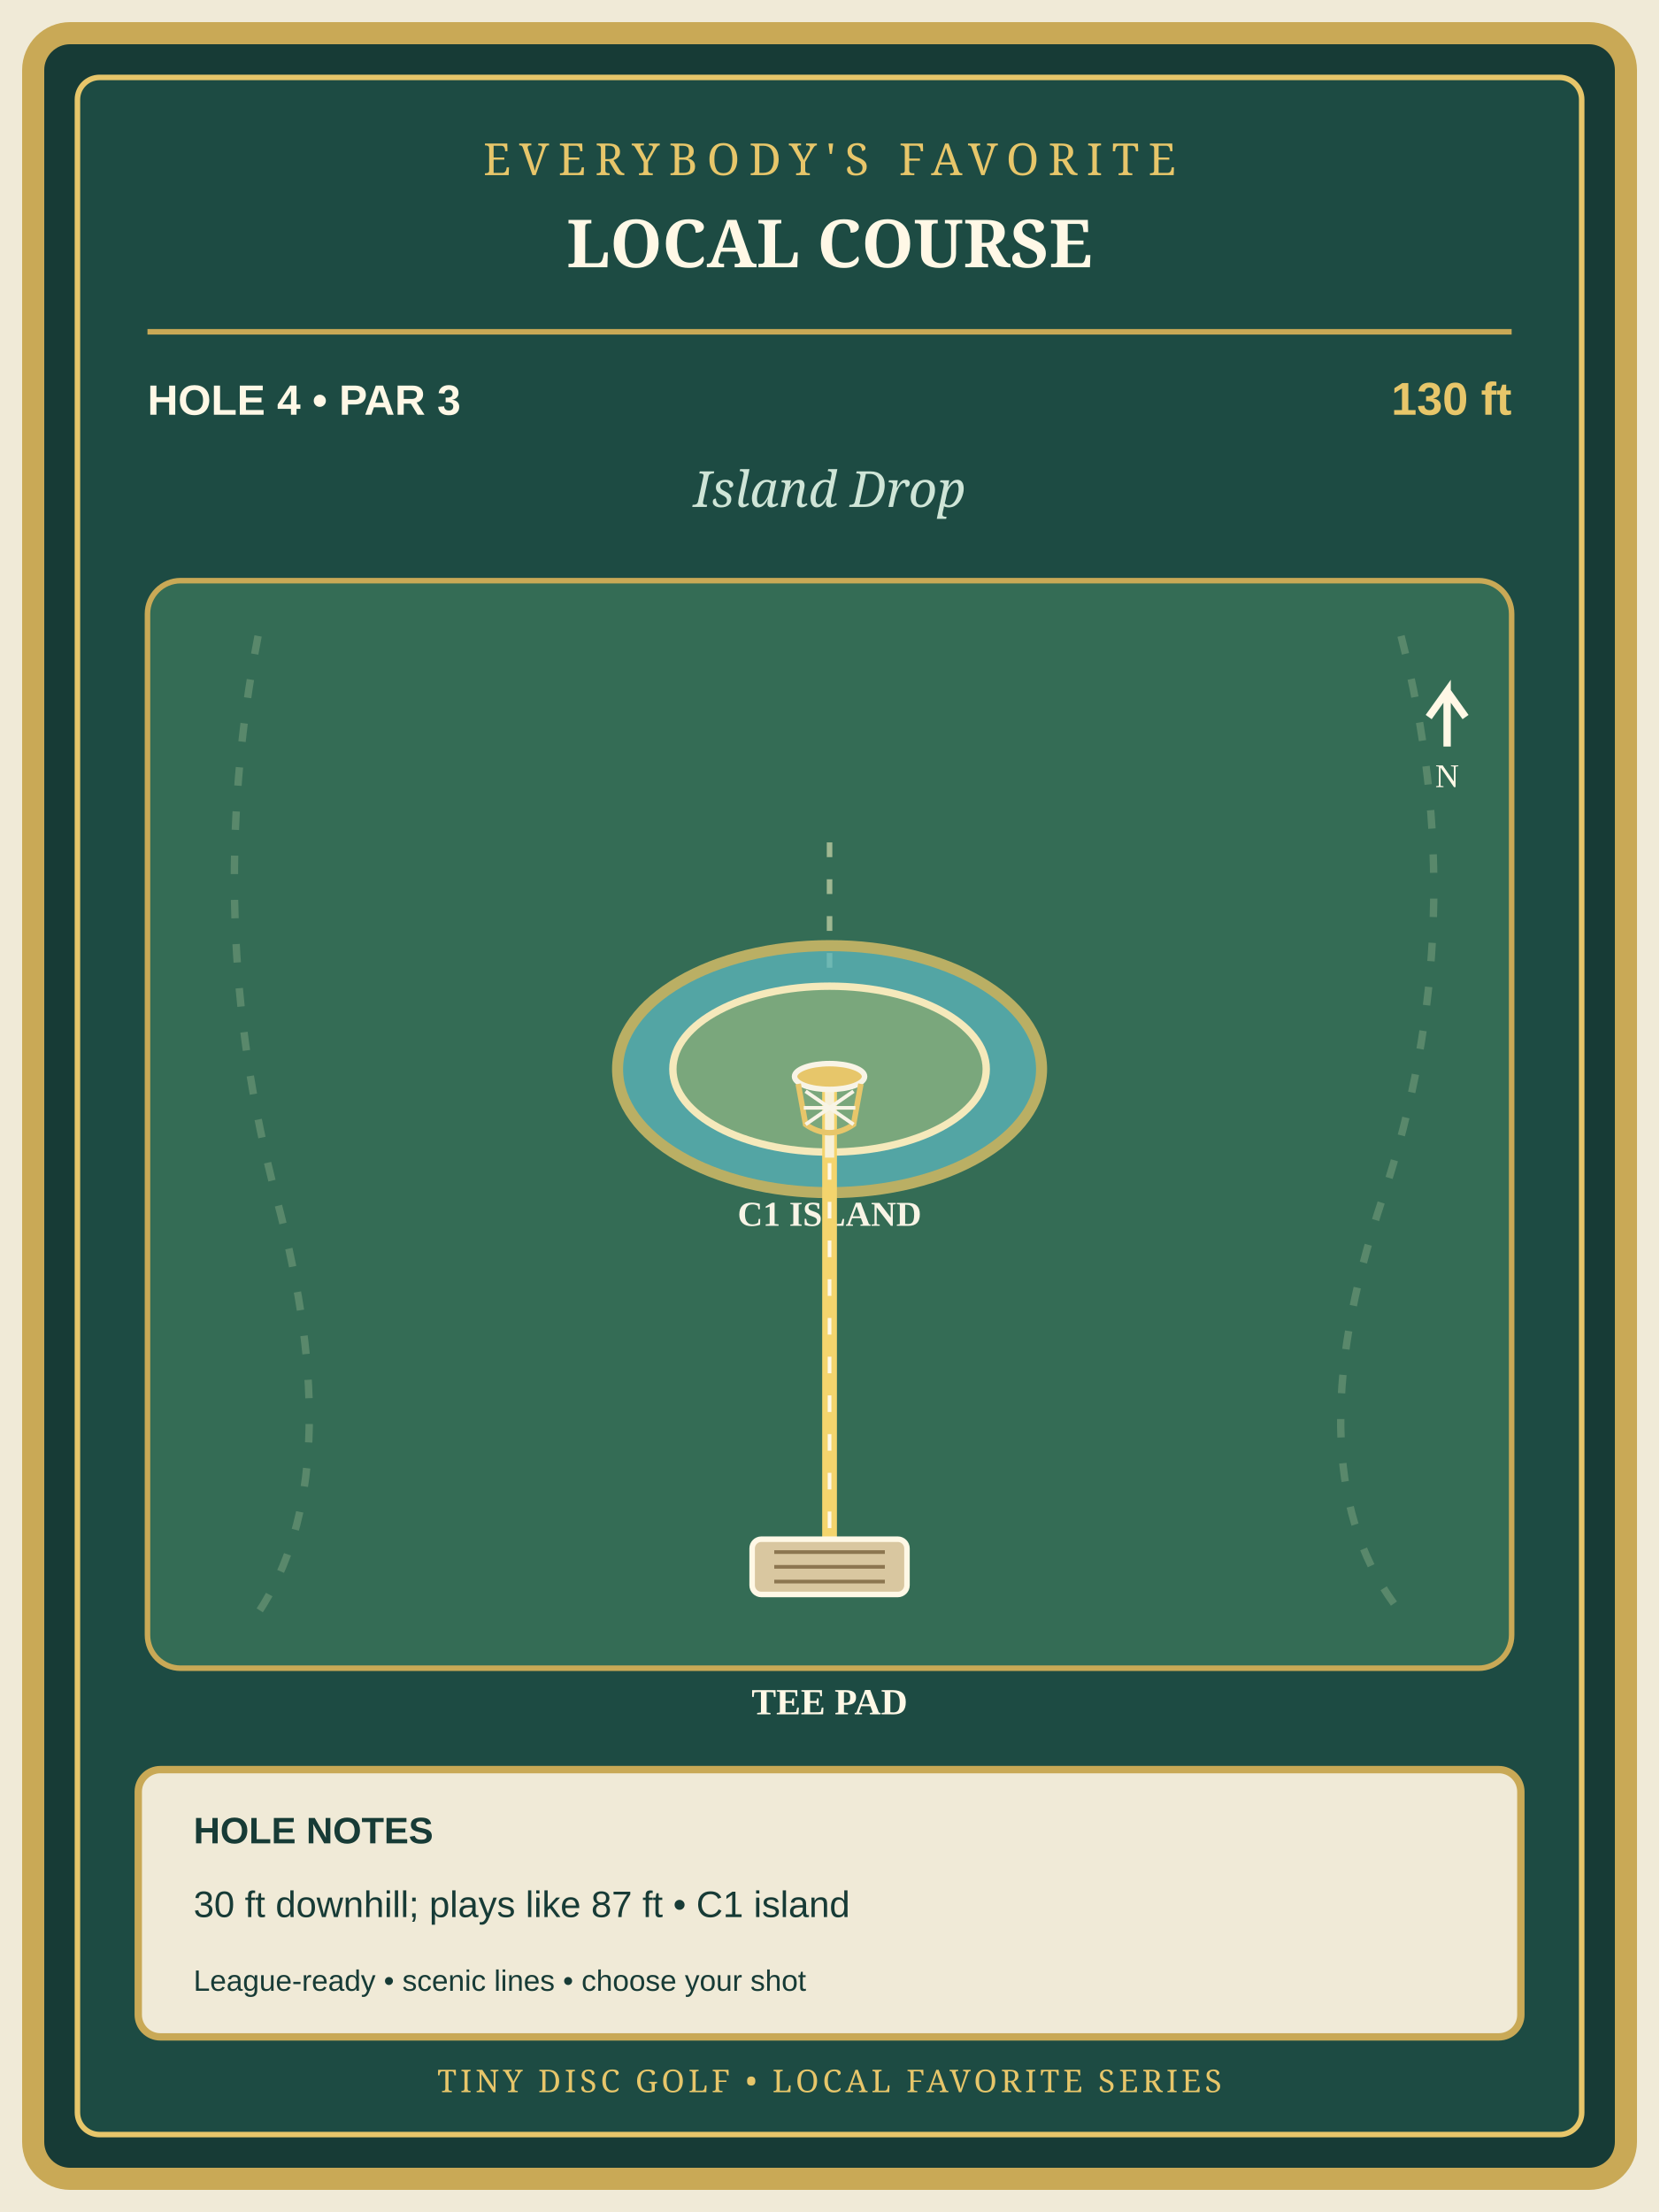
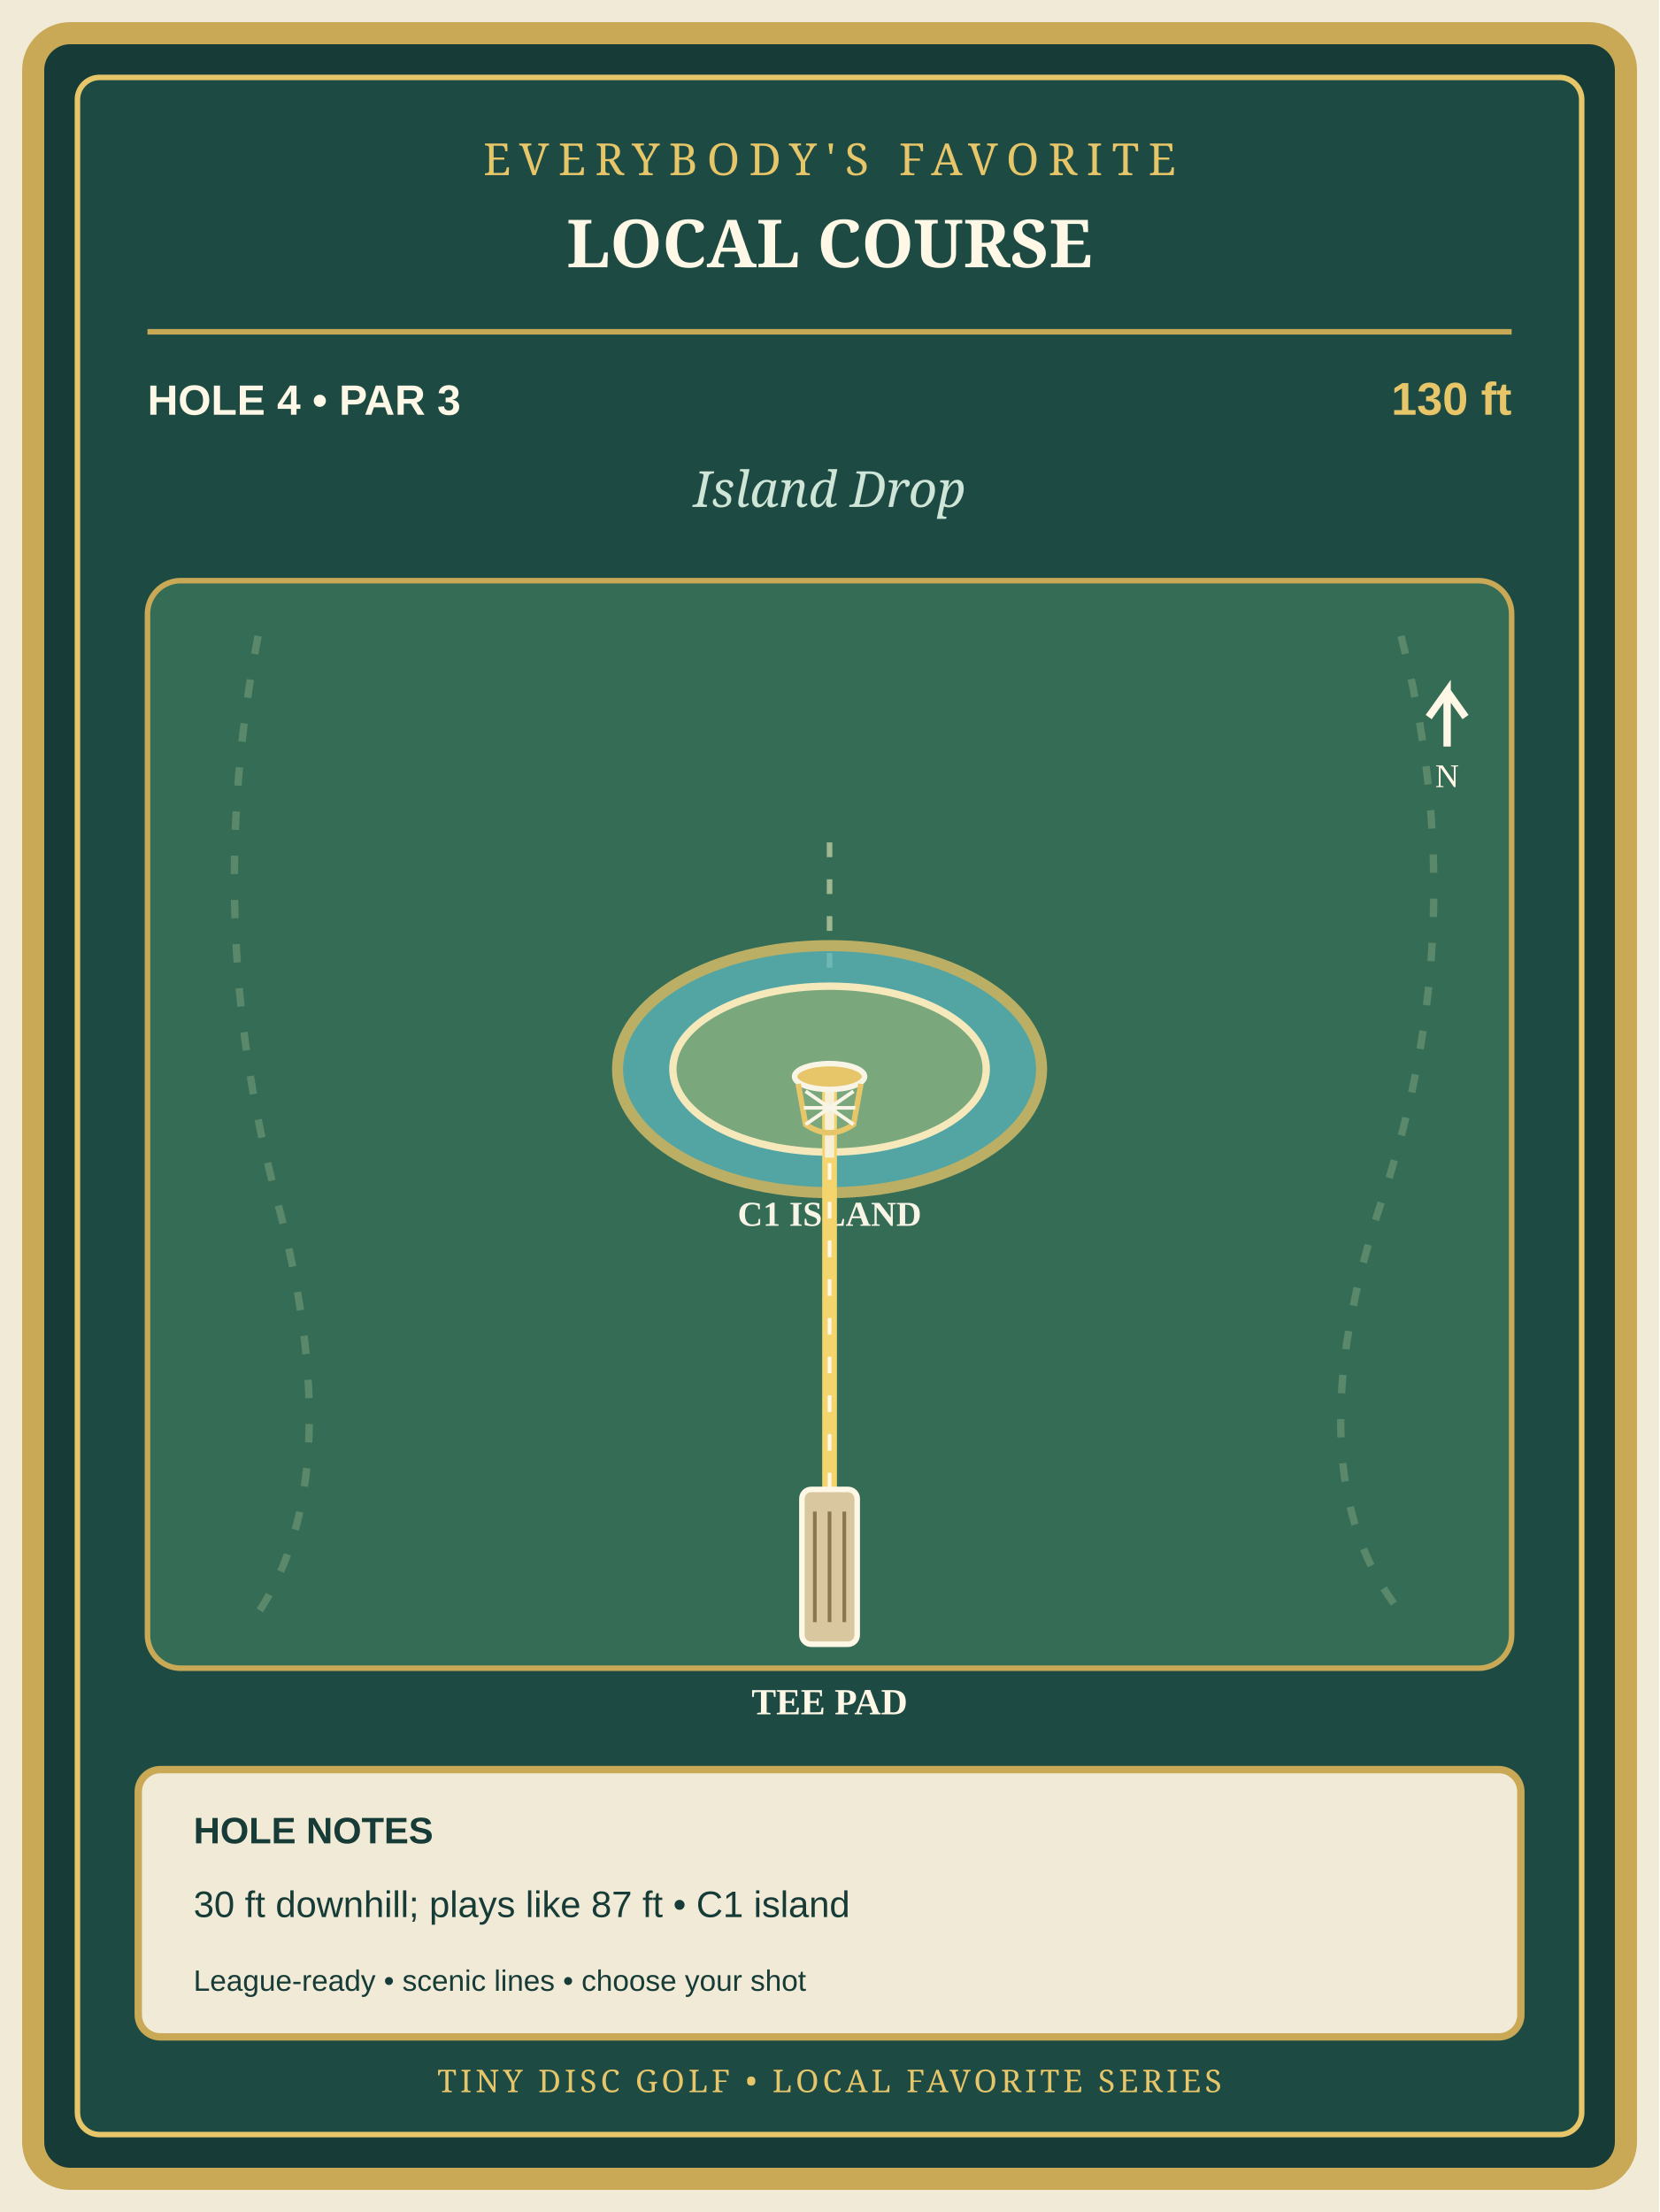
<svg xmlns="http://www.w3.org/2000/svg" width="900" height="1200" viewBox="0 0 900 1200">
  <rect width="900" height="1200" fill="#f0ead7" />
  <rect x="18" y="18" width="864" height="1164" rx="20" fill="#173b36" stroke="#c9a956" stroke-width="12" />
  <rect x="42" y="42" width="816" height="1116" rx="12" fill="#1d4b43" stroke="#e7c66a" stroke-width="3" />
  <text x="450" y="95" text-anchor="middle" fill="#e7c66a" font-family="Georgia,serif" font-size="24" letter-spacing="5">EVERYBODY'S FAVORITE</text>
  <text x="450" y="145" text-anchor="middle" fill="#fff8e6" font-family="Georgia,serif" font-size="36" font-weight="bold">LOCAL COURSE</text>
  <path d="M80 180 H820" stroke="#c9a956" stroke-width="3" />
  <text x="80" y="225" fill="#fff8e6" font-size="23" font-family="Arial,sans-serif" font-weight="bold">HOLE 4 • PAR 3</text>
  <text x="820" y="225" text-anchor="end" fill="#e7c66a" font-size="25" font-family="Arial,sans-serif" font-weight="bold">130 ft</text>
  <text x="450" y="275" text-anchor="middle" fill="#cfe5d7" font-size="27" font-family="Georgia,serif" font-style="italic">Island Drop</text>
  <rect x="80" y="315" width="740" height="590" rx="18" fill="#346c55" stroke="#c9a956" stroke-width="3" />
  <path d="M140 345 Q110 500 150 650 T140 875 M760 345 Q800 500 750 650 T760 875" stroke="#59886b" stroke-width="4" fill="none" stroke-dasharray="10 14" />
  <path d="M450 865 L450 455" stroke="#d9dfb0" stroke-width="3" stroke-dasharray="8 12" opacity=".65" />
  <ellipse cx="450" cy="580" rx="115" ry="67" fill="#5db8bf" opacity=".75" stroke="#e7c66a" stroke-width="6" />
  <ellipse cx="450" cy="580" rx="85" ry="45" fill="#7aa77c" stroke="#f5e9bb" stroke-width="4" />
  <text x="450" y="665" text-anchor="middle" fill="#f8f4e6" font-size="19" font-weight="bold">C1 ISLAND</text>
  <path d="M450 850 L450 580" stroke="#f4d46d" stroke-width="8" fill="none" stroke-linecap="round" stroke-linejoin="round" />
  <path d="M450 850 L450 580" stroke="#fff8e6" stroke-width="2" fill="none" stroke-dasharray="9 12" />
  <g transform="translate(450 580)">
    <path d="M0 0 L0 48" stroke="#f7f0d7" stroke-width="5" />
    <ellipse cx="0" cy="4" rx="19" ry="7" fill="#e7c66a" stroke="#f8f4e6" stroke-width="3" />
    <path d="M-17 8 L-13 30 Q0 39 13 30 L17 8" fill="none" stroke="#e7c66a" stroke-width="3" />
    <path d="M-13 12 L13 30 M13 12 L-13 30 M-14 21 L14 21" stroke="#f8f4e6" stroke-width="2" />
  </g>
-   <g transform="translate(450 850)">
+   <g transform="translate(450 850) rotate(90)">
    <rect x="-42" y="-15" width="84" height="30" rx="5" fill="#d9c7a0" stroke="#fff8e6" stroke-width="3" />
    <path d="M-30 -8 H30 M-30 0 H30 M-30 8 H30" stroke="#8c7650" stroke-width="2" />
  </g>
  <text x="450" y="930" text-anchor="middle" fill="#fff8e6" font-size="20" font-weight="bold">TEE PAD</text>
  <g transform="translate(785 375)">
    <path d="M0 30 L0 0 L-10 14 M0 0 L10 14" stroke="#fff8e6" stroke-width="4" fill="none" />
    <text x="0" y="52" text-anchor="middle" fill="#fff8e6" font-size="18">N</text>
  </g>
  <rect x="75" y="960" width="750" height="145" rx="12" fill="#f0ead7" stroke="#c9a956" stroke-width="4" />
  <text x="105" y="1000" fill="#173b36" font-family="Arial,sans-serif" font-size="20" font-weight="bold">HOLE NOTES</text>
  <text x="105" y="1040" fill="#173b36" font-family="Arial,sans-serif" font-size="20">30 ft downhill; plays like 87 ft • C1 island</text>
  <text x="105" y="1080" fill="#173b36" font-family="Arial,sans-serif" font-size="16">League-ready • scenic lines • choose your shot</text>
  <text x="450" y="1135" text-anchor="middle" fill="#e7c66a" font-family="Georgia,serif" font-size="17" letter-spacing="2">TINY DISC GOLF • LOCAL FAVORITE SERIES</text>
</svg>
